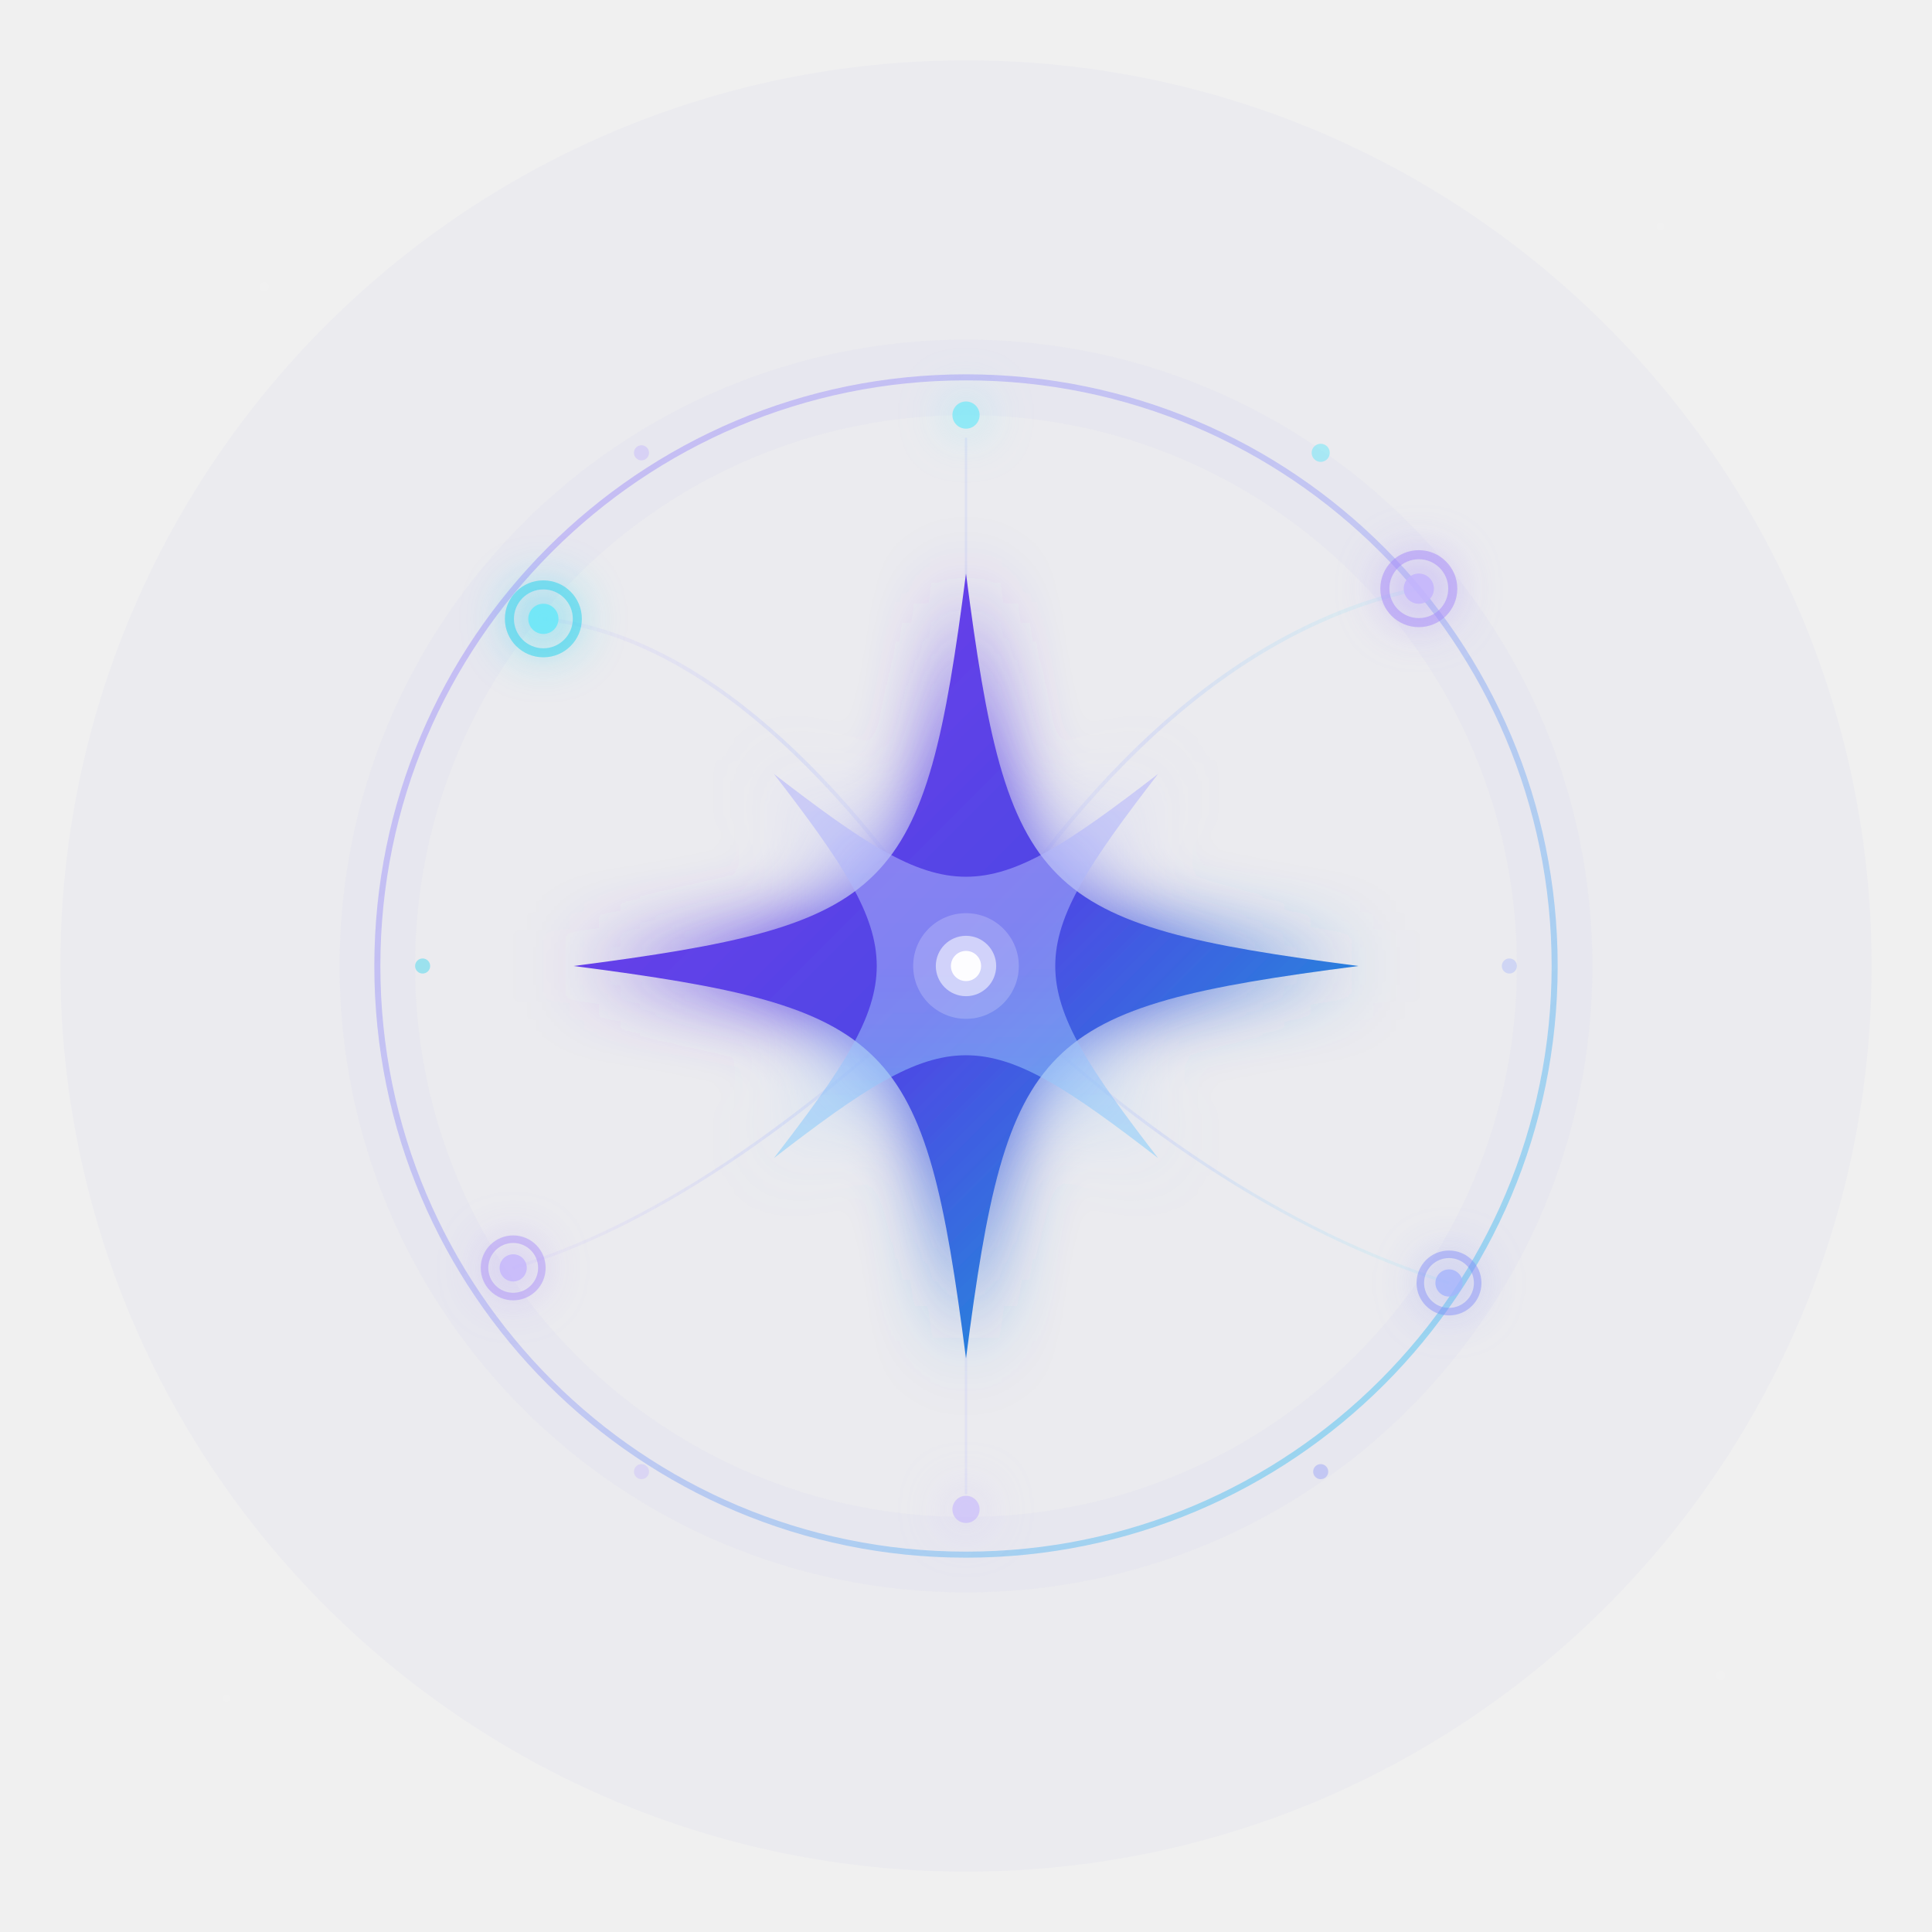
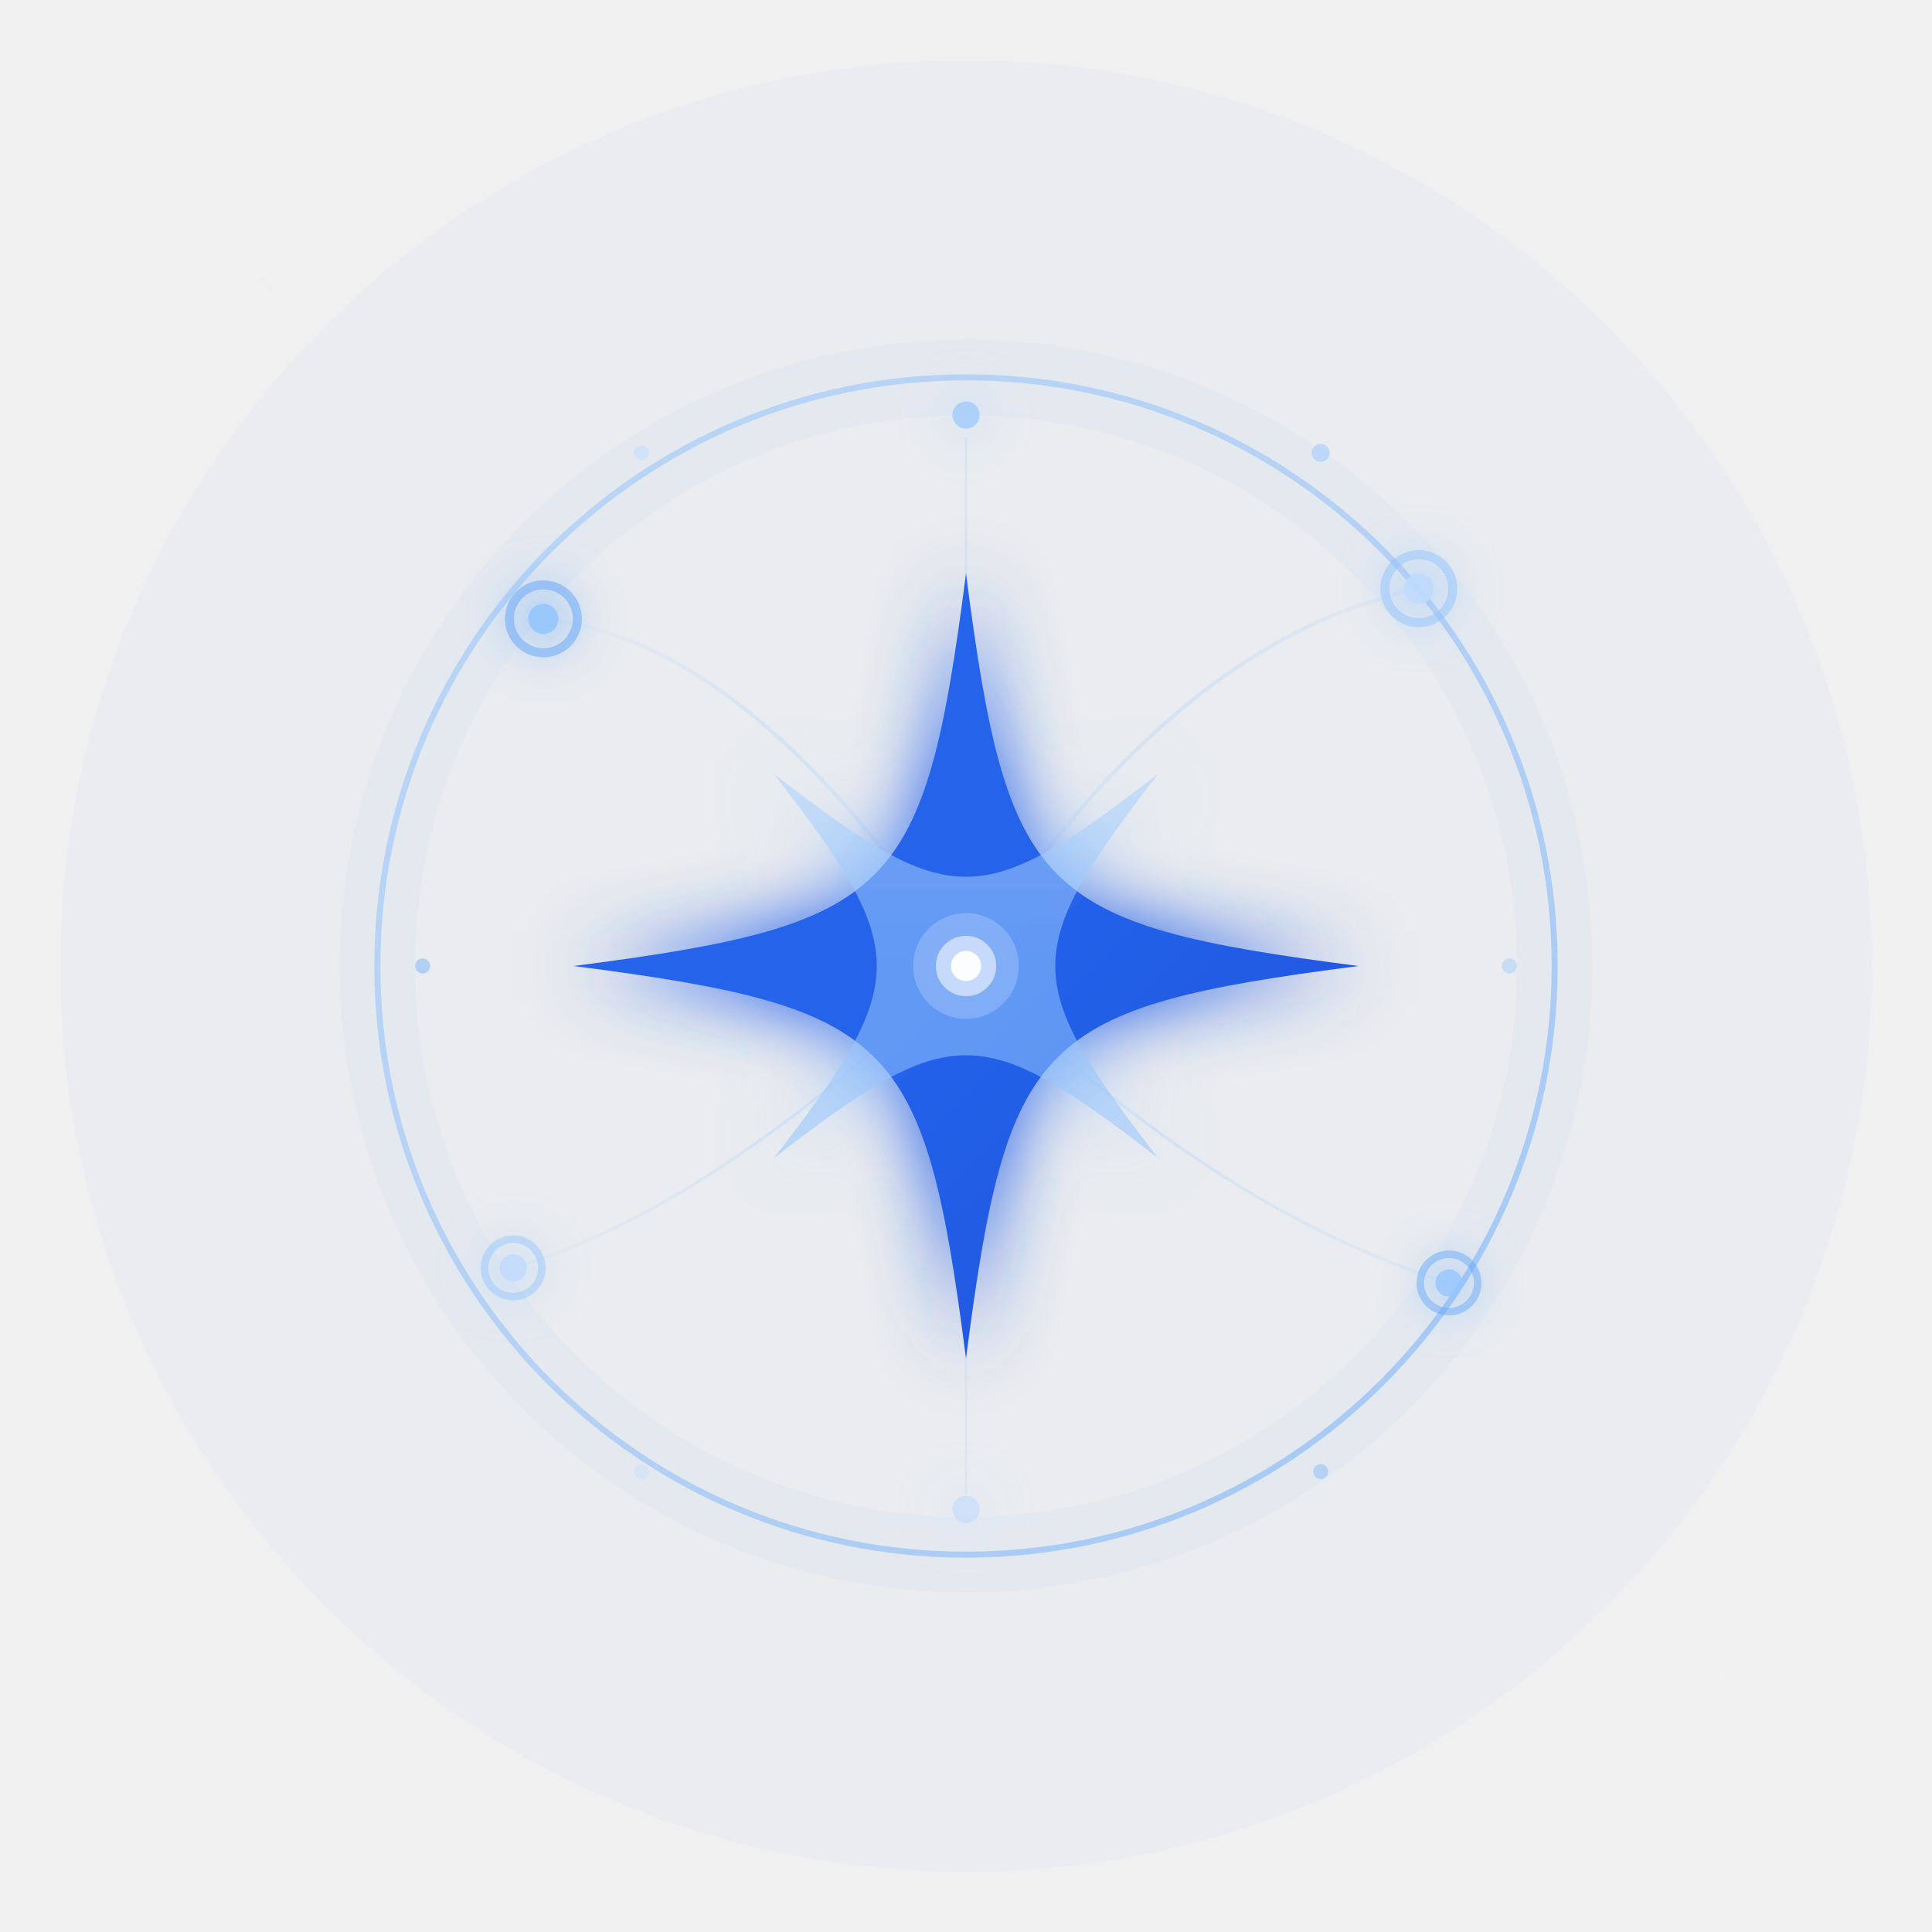
<svg xmlns="http://www.w3.org/2000/svg" viewBox="0 0 256 256" width="256" height="256">
  <defs>
    <linearGradient id="starGrad" x1="0%" y1="0%" x2="100%" y2="100%">
-       <stop offset="0%" stop-color="#7C3AED" />
-       <stop offset="50%" stop-color="#4F46E5" />
-       <stop offset="100%" stop-color="#06B6D4" />
+       <stop offset="0%" stop-color="#2563EB" />
+       <stop offset="50%" stop-color="#2563EB" />
+       <stop offset="100%" stop-color="#1D4ED8" />
    </linearGradient>
    <linearGradient id="starInner" x1="0%" y1="0%" x2="100%" y2="100%">
-       <stop offset="0%" stop-color="#C4B5FD" />
-       <stop offset="50%" stop-color="#A5B4FC" />
-       <stop offset="100%" stop-color="#67E8F9" />
+       <stop offset="0%" stop-color="#BFDBFE" />
+       <stop offset="50%" stop-color="#93C5FD" />
+       <stop offset="100%" stop-color="#93C5FD" />
    </linearGradient>
    <linearGradient id="ringGrad" x1="0%" y1="0%" x2="100%" y2="100%">
-       <stop offset="0%" stop-color="#A78BFA" stop-opacity="0.5" />
-       <stop offset="50%" stop-color="#818CF8" stop-opacity="0.35" />
-       <stop offset="100%" stop-color="#22D3EE" stop-opacity="0.5" />
+       <stop offset="0%" stop-color="#93C5FD" stop-opacity="0.5" />
+       <stop offset="50%" stop-color="#60A5FA" stop-opacity="0.35" />
+       <stop offset="100%" stop-color="#60A5FA" stop-opacity="0.5" />
    </linearGradient>
    <linearGradient id="lineGrad1" x1="0%" y1="0%" x2="100%" y2="0%">
-       <stop offset="0%" stop-color="#A5B4FC" stop-opacity="0" />
-       <stop offset="40%" stop-color="#A5B4FC" stop-opacity="0.25" />
-       <stop offset="100%" stop-color="#67E8F9" stop-opacity="0.1" />
+       <stop offset="0%" stop-color="#93C5FD" stop-opacity="0" />
+       <stop offset="40%" stop-color="#93C5FD" stop-opacity="0.25" />
+       <stop offset="100%" stop-color="#93C5FD" stop-opacity="0.1" />
    </linearGradient>
    <linearGradient id="lineGrad2" x1="0%" y1="0%" x2="100%" y2="0%">
-       <stop offset="0%" stop-color="#C4B5FD" stop-opacity="0.1" />
-       <stop offset="60%" stop-color="#A5B4FC" stop-opacity="0.25" />
-       <stop offset="100%" stop-color="#A5B4FC" stop-opacity="0" />
+       <stop offset="0%" stop-color="#BFDBFE" stop-opacity="0.1" />
+       <stop offset="60%" stop-color="#93C5FD" stop-opacity="0.25" />
+       <stop offset="100%" stop-color="#93C5FD" stop-opacity="0" />
    </linearGradient>
    <filter id="starGlow" x="-30%" y="-30%" width="160%" height="160%">
      <feGaussianBlur in="SourceGraphic" stdDeviation="5" result="blur" />
      <feMerge>
        <feMergeNode in="blur" />
        <feMergeNode in="SourceGraphic" />
      </feMerge>
    </filter>
    <filter id="nodeGlow" x="-100%" y="-100%" width="300%" height="300%">
      <feGaussianBlur in="SourceGraphic" stdDeviation="3" />
    </filter>
    <filter id="ringOuter" x="-20%" y="-20%" width="140%" height="140%">
      <feGaussianBlur in="SourceGraphic" stdDeviation="4" />
    </filter>
  </defs>
-   <circle cx="128" cy="128" r="120" fill="#4F46E5" opacity="0.03" />
-   <circle cx="128" cy="128" r="78" fill="none" stroke="#818CF8" stroke-width="10" stroke-opacity="0.04" />
+   <circle cx="128" cy="128" r="120" fill="#2563EB" opacity="0.03" />
+   <circle cx="128" cy="128" r="78" fill="none" stroke="#60A5FA" stroke-width="10" stroke-opacity="0.04" />
  <circle cx="128" cy="128" r="78" fill="none" stroke="url(#ringGrad)" stroke-width="0.8" />
  <path d="M128 128 Q 155 85, 188 78" fill="none" stroke="url(#lineGrad1)" stroke-width="0.5" />
  <path d="M128 128 Q 100 85, 72 82" fill="none" stroke="url(#lineGrad2)" stroke-width="0.5" />
  <path d="M128 128 Q 160 160, 192 170" fill="none" stroke="url(#lineGrad1)" stroke-width="0.4" />
  <path d="M128 128 Q 95 160, 68 168" fill="none" stroke="url(#lineGrad2)" stroke-width="0.4" />
-   <path d="M128 128 Q 128 90, 128 58" fill="none" stroke="#A5B4FC" stroke-width="0.3" stroke-opacity="0.2" />
-   <path d="M128 128 Q 128 165, 128 198" fill="none" stroke="#A5B4FC" stroke-width="0.3" stroke-opacity="0.16" />
+   <path d="M128 128 Q 128 90, 128 58" fill="none" stroke="#93C5FD" stroke-width="0.3" stroke-opacity="0.2" />
+   <path d="M128 128 Q 128 165, 128 198" fill="none" stroke="#93C5FD" stroke-width="0.3" stroke-opacity="0.16" />
  <g filter="url(#starGlow)" transform="translate(128,128)">
    <path d="M0 -52 C5.5 -9.5, 9.5 -5.5, 52 0 C9.5 5.5, 5.5 9.5, 0 52 C-5.5 9.5, -9.5 5.5, -52 0 C-9.5 -5.5, -5.5 -9.5, 0 -52 Z" fill="url(#starGrad)" />
    <path d="M0 -36 C3.8 -6.5, 6.5 -3.8, 36 0 C6.5 3.8, 3.8 6.5, 0 36 C-3.8 6.5, -6.5 3.8, -36 0 C-6.5 -3.8, -3.8 -6.5, 0 -36 Z" fill="url(#starInner)" opacity="0.55" transform="rotate(45)" />
  </g>
  <circle cx="128" cy="128" r="7" fill="white" opacity="0.2" />
  <circle cx="128" cy="128" r="4" fill="white" opacity="0.55" />
  <circle cx="128" cy="128" r="2" fill="white" opacity="0.95" />
-   <circle cx="188" cy="78" r="5" fill="#A78BFA" filter="url(#nodeGlow)" opacity="0.35" />
-   <circle cx="188" cy="78" r="4.5" fill="none" stroke="#A78BFA" stroke-width="1.2" stroke-opacity="0.5" />
-   <circle cx="188" cy="78" r="2" fill="#C4B5FD" opacity="0.85" />
-   <circle cx="72" cy="82" r="5" fill="#22D3EE" filter="url(#nodeGlow)" opacity="0.35" />
-   <circle cx="72" cy="82" r="4.5" fill="none" stroke="#22D3EE" stroke-width="1.2" stroke-opacity="0.5" />
-   <circle cx="72" cy="82" r="2" fill="#67E8F9" opacity="0.85" />
-   <circle cx="192" cy="170" r="4" fill="#818CF8" filter="url(#nodeGlow)" opacity="0.3" />
-   <circle cx="192" cy="170" r="3.8" fill="none" stroke="#818CF8" stroke-width="1" stroke-opacity="0.45" />
-   <circle cx="192" cy="170" r="1.8" fill="#A5B4FC" opacity="0.8" />
-   <circle cx="68" cy="168" r="4" fill="#A78BFA" filter="url(#nodeGlow)" opacity="0.3" />
-   <circle cx="68" cy="168" r="3.8" fill="none" stroke="#A78BFA" stroke-width="1" stroke-opacity="0.45" />
-   <circle cx="68" cy="168" r="1.8" fill="#C4B5FD" opacity="0.8" />
-   <circle cx="128" cy="55" r="3" fill="#67E8F9" filter="url(#nodeGlow)" opacity="0.25" />
-   <circle cx="128" cy="55" r="1.8" fill="#67E8F9" opacity="0.65" />
-   <circle cx="128" cy="200" r="3" fill="#C4B5FD" filter="url(#nodeGlow)" opacity="0.25" />
-   <circle cx="128" cy="200" r="1.8" fill="#C4B5FD" opacity="0.6" />
-   <circle cx="175" cy="60" r="1.2" fill="#67E8F9" opacity="0.5" />
-   <circle cx="85" cy="60" r="1" fill="#C4B5FD" opacity="0.45" />
-   <circle cx="200" cy="128" r="1" fill="#A5B4FC" opacity="0.4" />
-   <circle cx="56" cy="128" r="1" fill="#22D3EE" opacity="0.4" />
-   <circle cx="175" cy="195" r="1" fill="#818CF8" opacity="0.35" />
-   <circle cx="85" cy="195" r="1" fill="#C4B5FD" opacity="0.35" />
+   <circle cx="188" cy="78" r="5" fill="#93C5FD" filter="url(#nodeGlow)" opacity="0.35" />
+   <circle cx="188" cy="78" r="4.5" fill="none" stroke="#93C5FD" stroke-width="1.2" stroke-opacity="0.5" />
+   <circle cx="188" cy="78" r="2" fill="#BFDBFE" opacity="0.85" />
+   <circle cx="72" cy="82" r="5" fill="#60A5FA" filter="url(#nodeGlow)" opacity="0.35" />
+   <circle cx="72" cy="82" r="4.5" fill="none" stroke="#60A5FA" stroke-width="1.2" stroke-opacity="0.5" />
+   <circle cx="72" cy="82" r="2" fill="#93C5FD" opacity="0.85" />
+   <circle cx="192" cy="170" r="4" fill="#60A5FA" filter="url(#nodeGlow)" opacity="0.3" />
+   <circle cx="192" cy="170" r="3.8" fill="none" stroke="#60A5FA" stroke-width="1" stroke-opacity="0.45" />
+   <circle cx="192" cy="170" r="1.8" fill="#93C5FD" opacity="0.8" />
+   <circle cx="68" cy="168" r="4" fill="#93C5FD" filter="url(#nodeGlow)" opacity="0.3" />
+   <circle cx="68" cy="168" r="3.8" fill="none" stroke="#93C5FD" stroke-width="1" stroke-opacity="0.45" />
+   <circle cx="68" cy="168" r="1.8" fill="#BFDBFE" opacity="0.8" />
+   <circle cx="128" cy="55" r="3" fill="#93C5FD" filter="url(#nodeGlow)" opacity="0.25" />
+   <circle cx="128" cy="55" r="1.8" fill="#93C5FD" opacity="0.65" />
+   <circle cx="128" cy="200" r="3" fill="#BFDBFE" filter="url(#nodeGlow)" opacity="0.25" />
+   <circle cx="128" cy="200" r="1.8" fill="#BFDBFE" opacity="0.6" />
+   <circle cx="175" cy="60" r="1.2" fill="#93C5FD" opacity="0.5" />
+   <circle cx="85" cy="60" r="1" fill="#BFDBFE" opacity="0.45" />
+   <circle cx="200" cy="128" r="1" fill="#93C5FD" opacity="0.4" />
+   <circle cx="56" cy="128" r="1" fill="#60A5FA" opacity="0.4" />
+   <circle cx="175" cy="195" r="1" fill="#60A5FA" opacity="0.35" />
+   <circle cx="85" cy="195" r="1" fill="#BFDBFE" opacity="0.35" />
  <circle cx="35" cy="38" r="0.6" fill="white" opacity="0.1" />
  <circle cx="220" cy="30" r="0.5" fill="white" opacity="0.08" />
  <circle cx="228" cy="222" r="0.6" fill="white" opacity="0.08" />
  <circle cx="30" cy="225" r="0.5" fill="white" opacity="0.06" />
</svg>
